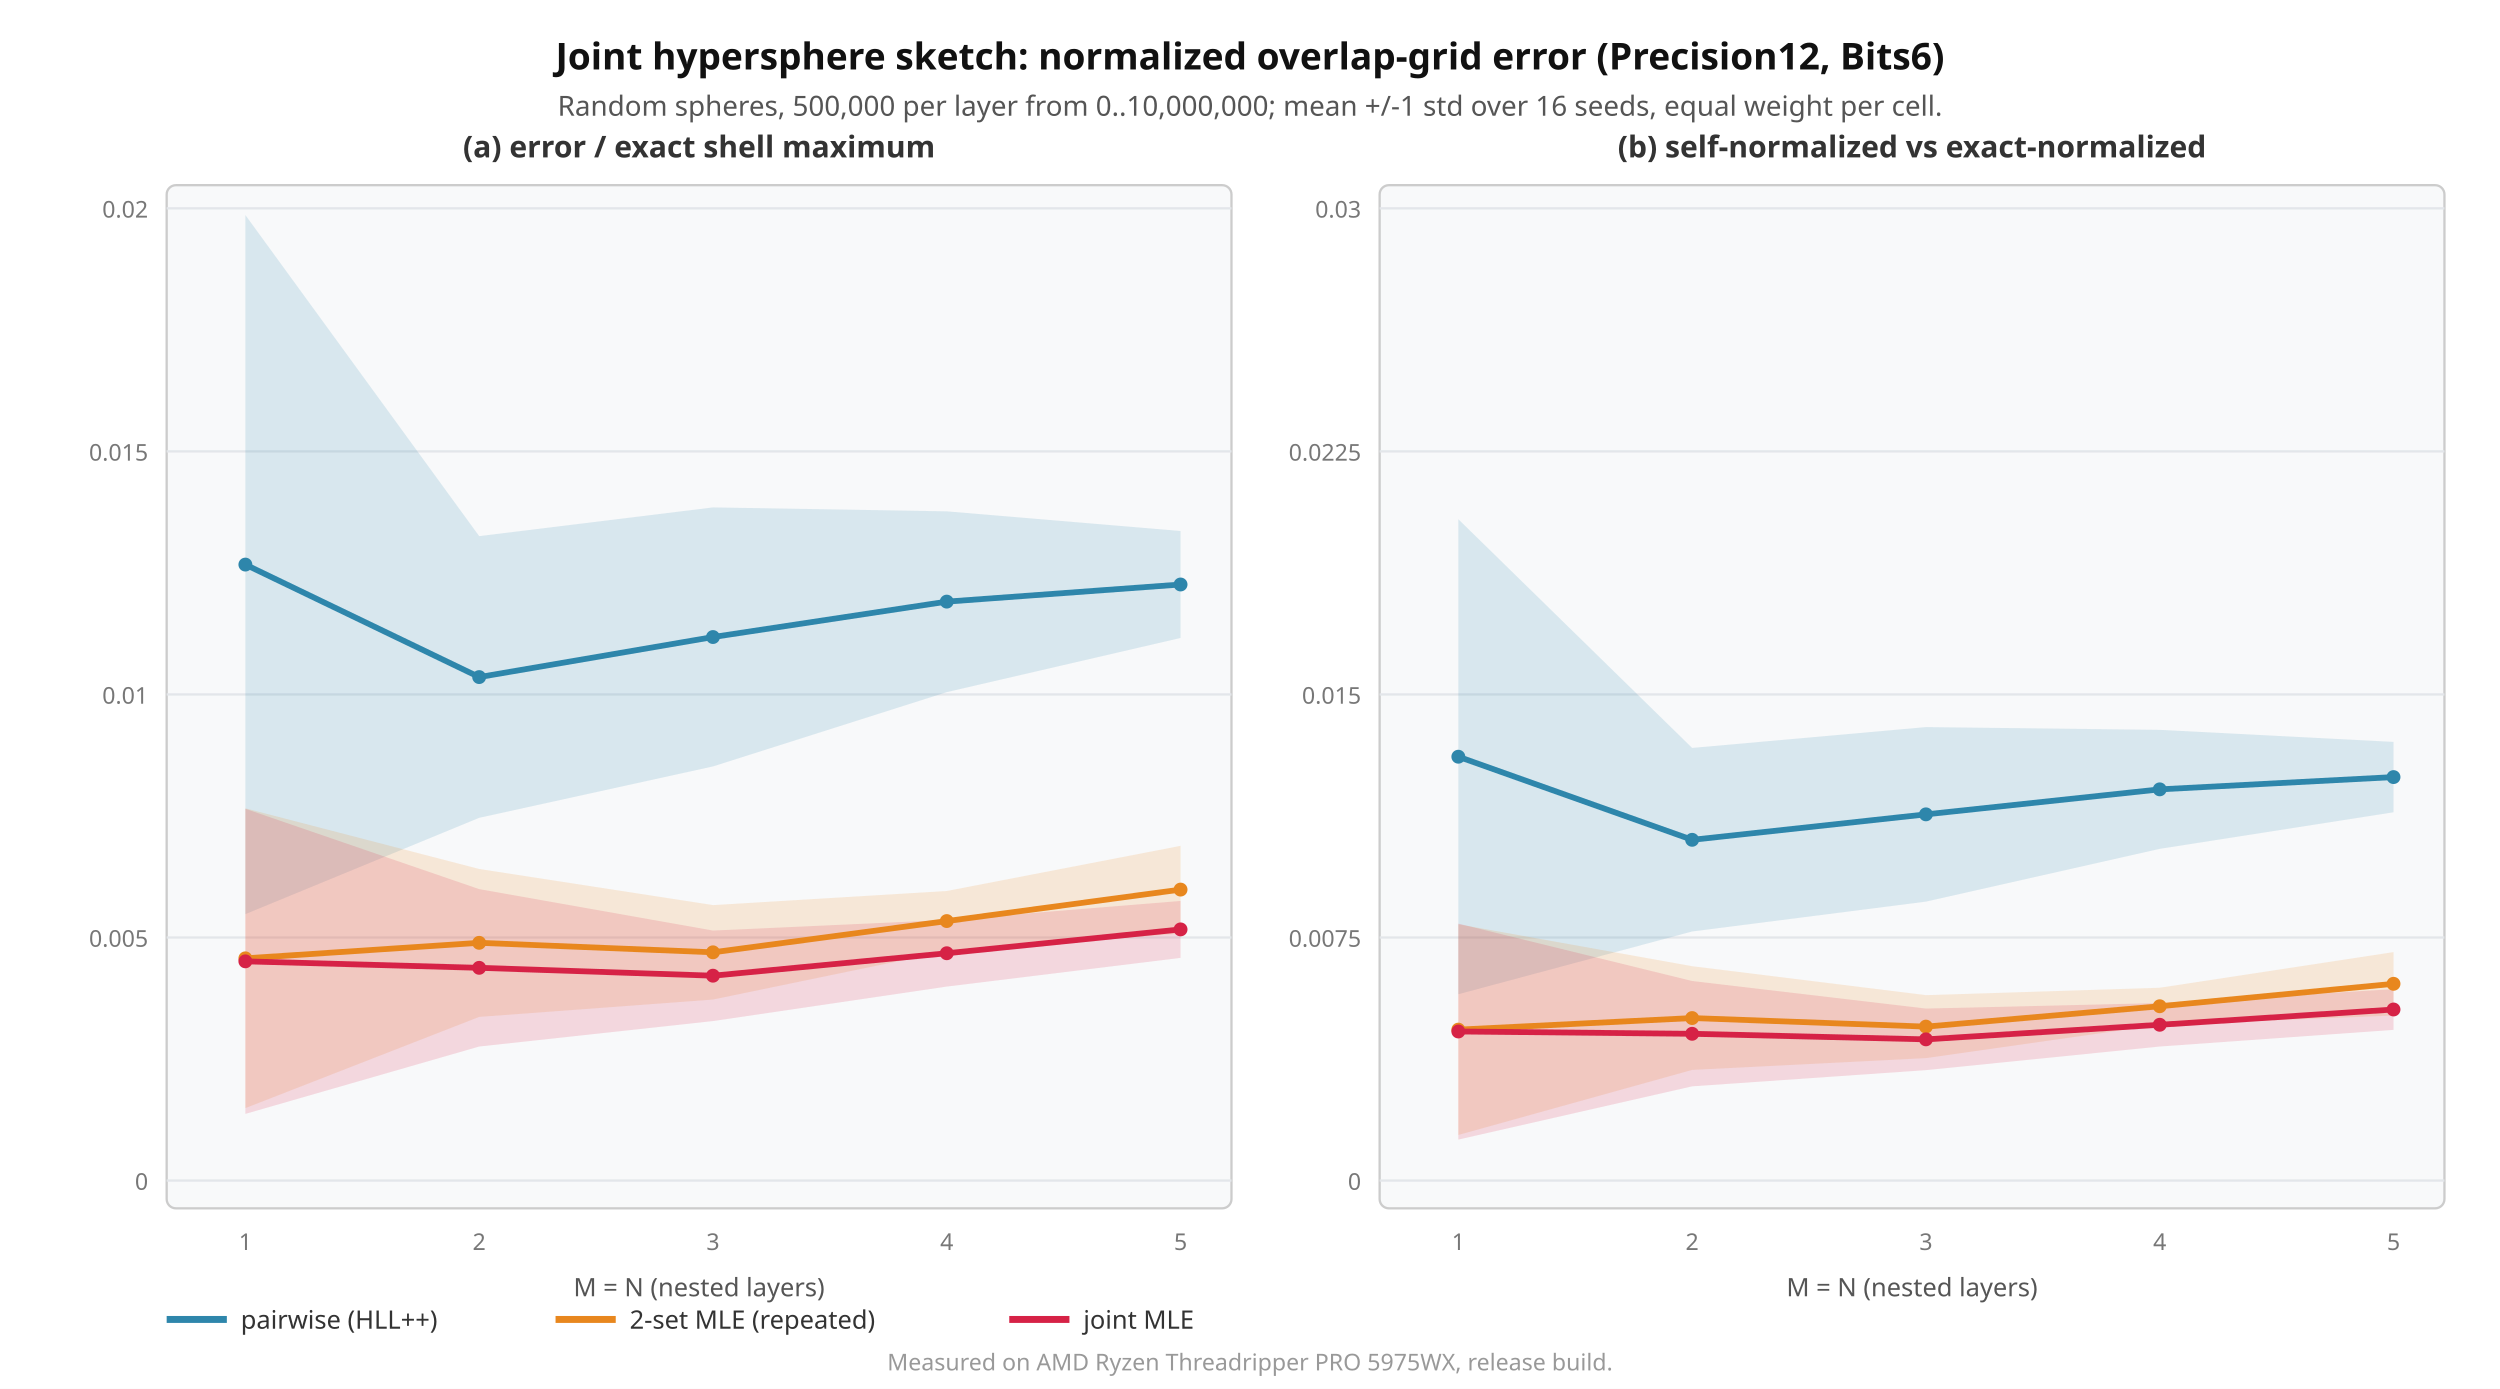
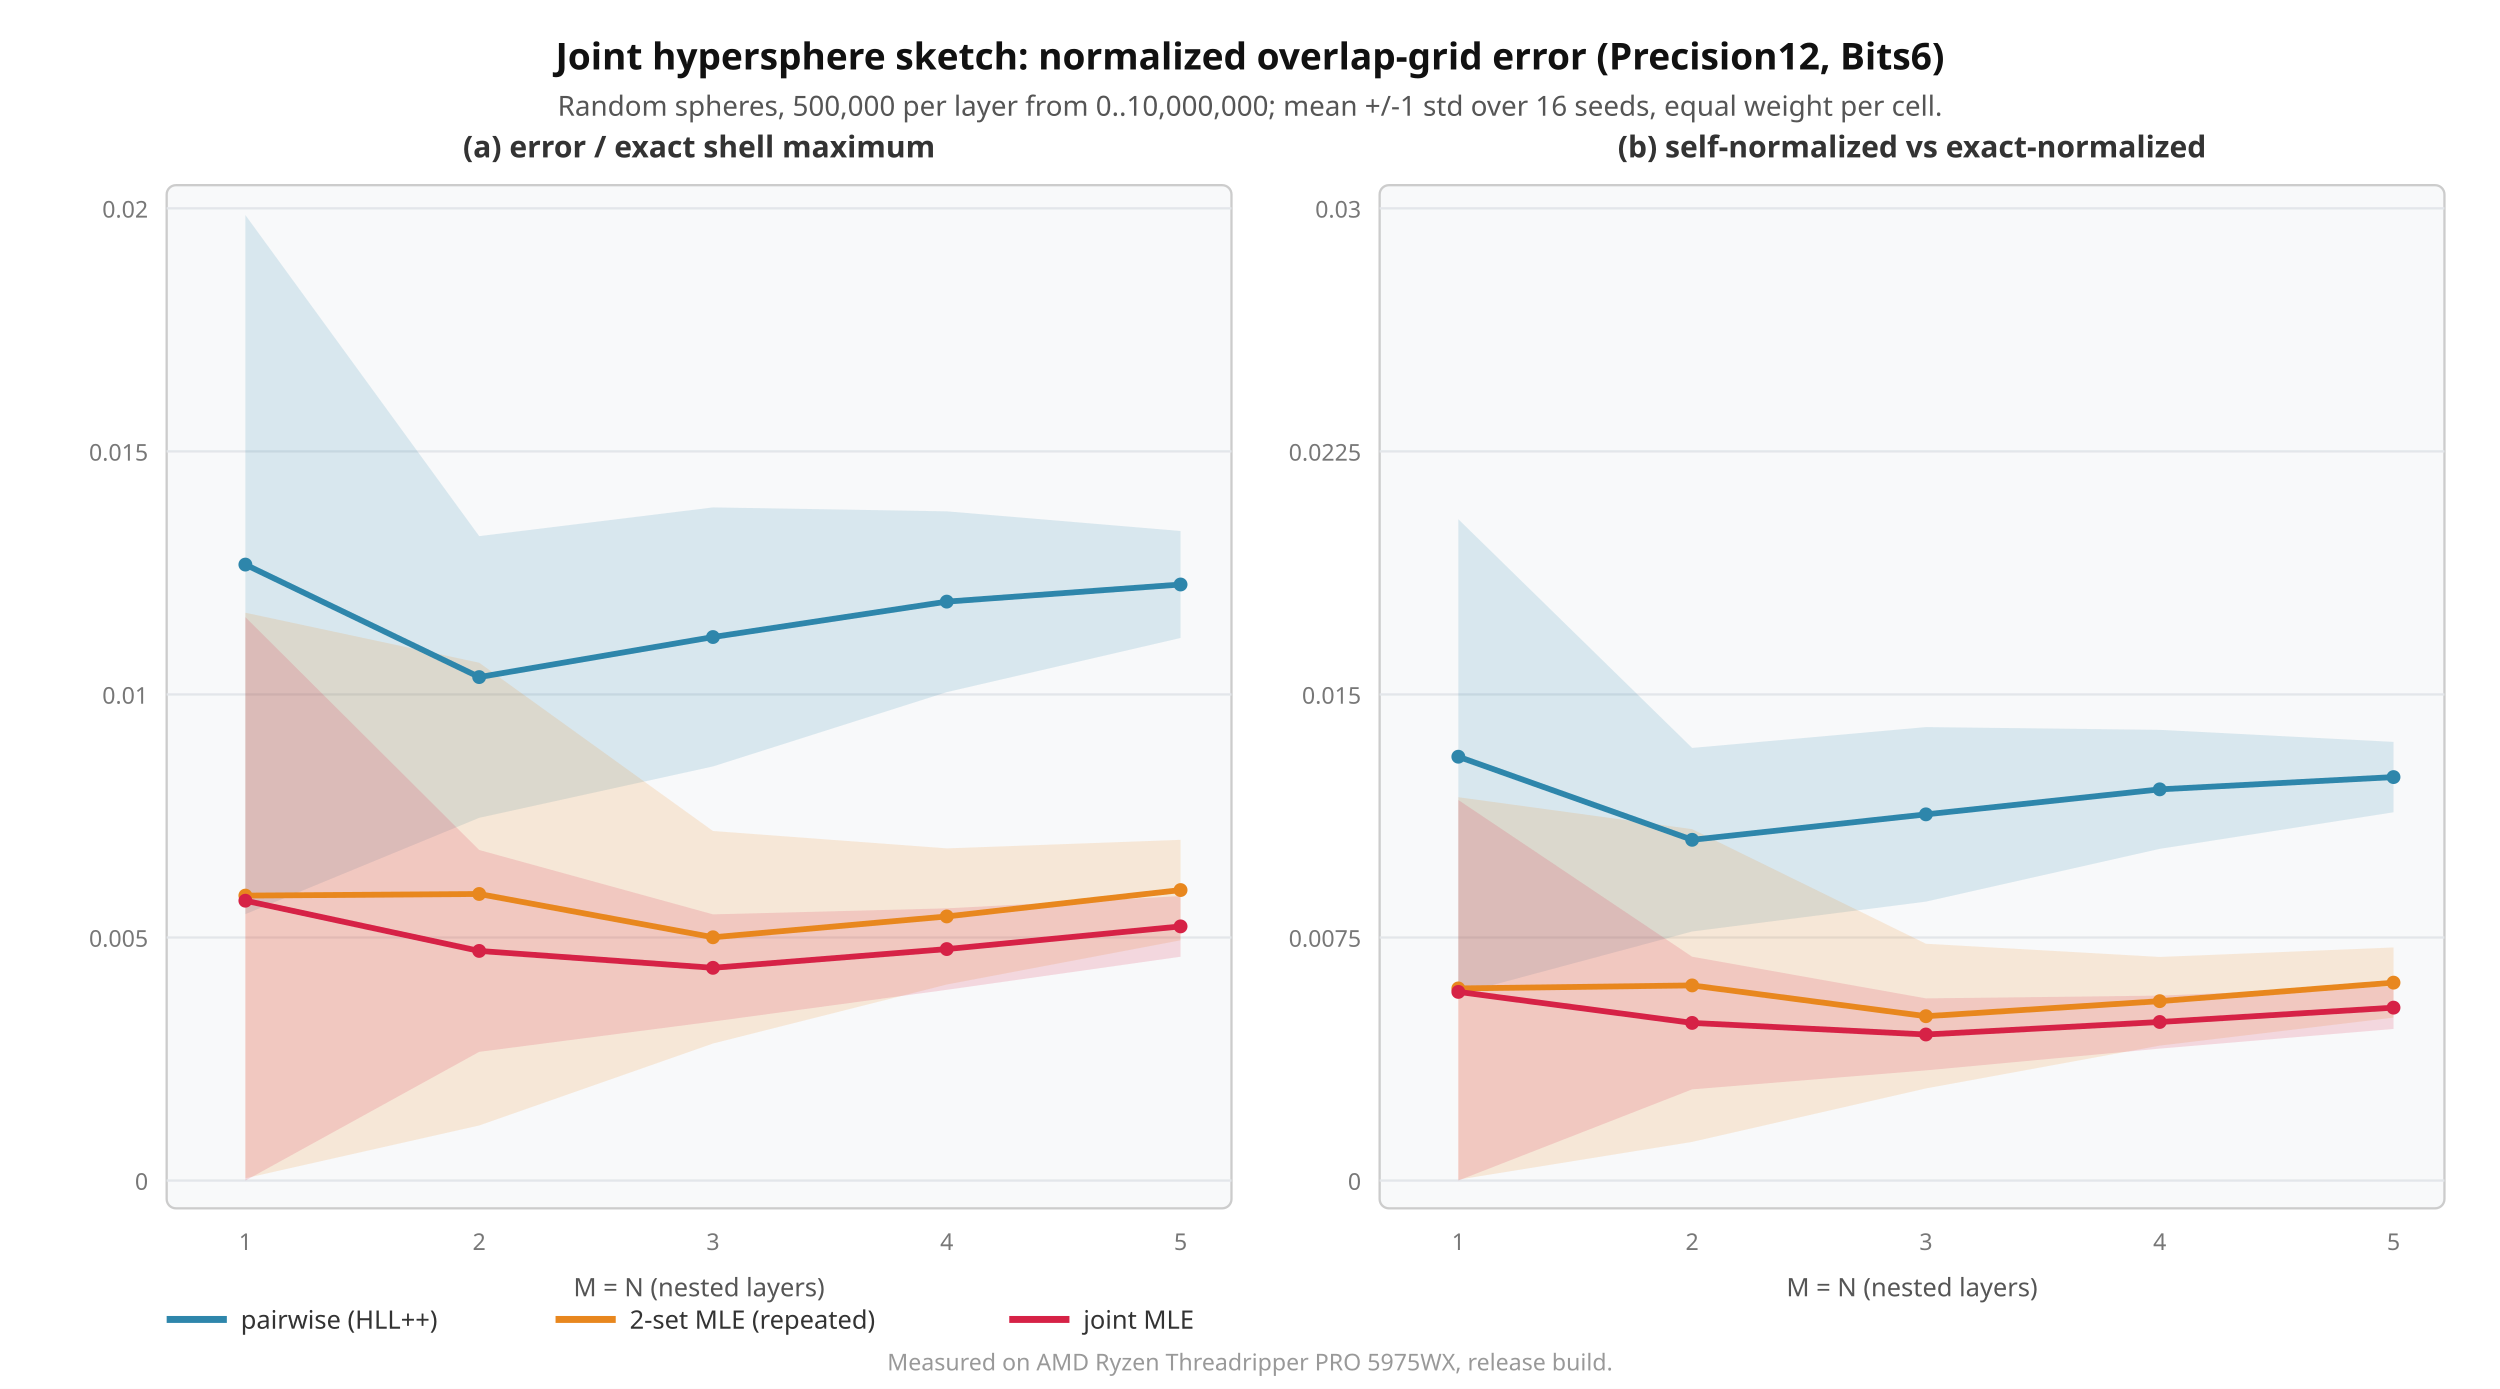
<svg xmlns="http://www.w3.org/2000/svg" width="1080" height="600" viewBox="0 0 1080 600">
  <rect x="0" y="0" width="1080" height="600" fill="#FFFFFF" />
  <text x="540" y="30" font-family="sans-serif" font-size="16" fill="#111" text-anchor="middle" font-weight="bold">Joint hypersphere sketch: normalized overlap-grid error (Precision12, Bits6)</text>
  <text x="540" y="50" font-family="sans-serif" font-size="12" fill="#555" text-anchor="middle" font-weight="normal">Random spheres, 500,000 per layer from 0..10,000,000; mean +/-1 std over 16 seeds, equal weight per cell.</text>
  <rect x="72" y="80" width="460" height="442" fill="#F8F9FA" stroke="#CCC" stroke-width="1" rx="4" />
  <text x="302" y="68" font-family="sans-serif" font-size="13" fill="#333" text-anchor="middle" font-weight="bold">(a) error / exact shell maximum</text>
  <line x1="72" y1="510.0" x2="532" y2="510.0" stroke="#E3E6EA" stroke-width="1" />
  <text x="64" y="514.0" font-family="sans-serif" font-size="10" fill="#777" text-anchor="end" font-weight="normal">0</text>
  <line x1="72" y1="405.0" x2="532" y2="405.0" stroke="#E3E6EA" stroke-width="1" />
  <text x="64" y="409.0" font-family="sans-serif" font-size="10" fill="#777" text-anchor="end" font-weight="normal">0.005</text>
  <line x1="72" y1="300.0" x2="532" y2="300.0" stroke="#E3E6EA" stroke-width="1" />
  <text x="64" y="304.0" font-family="sans-serif" font-size="10" fill="#777" text-anchor="end" font-weight="normal">0.01</text>
  <line x1="72" y1="195.0" x2="532" y2="195.0" stroke="#E3E6EA" stroke-width="1" />
  <text x="64" y="199.0" font-family="sans-serif" font-size="10" fill="#777" text-anchor="end" font-weight="normal">0.015</text>
  <line x1="72" y1="90.0" x2="532" y2="90.0" stroke="#E3E6EA" stroke-width="1" />
  <text x="64" y="94.0" font-family="sans-serif" font-size="10" fill="#777" text-anchor="end" font-weight="normal">0.02</text>
  <text x="106.0" y="540" font-family="sans-serif" font-size="10" fill="#777" text-anchor="middle" font-weight="normal">1</text>
  <text x="207.0" y="540" font-family="sans-serif" font-size="10" fill="#777" text-anchor="middle" font-weight="normal">2</text>
  <text x="308.0" y="540" font-family="sans-serif" font-size="10" fill="#777" text-anchor="middle" font-weight="normal">3</text>
  <text x="409.0" y="540" font-family="sans-serif" font-size="10" fill="#777" text-anchor="middle" font-weight="normal">4</text>
  <text x="510.0" y="540" font-family="sans-serif" font-size="10" fill="#777" text-anchor="middle" font-weight="normal">5</text>
  <text x="302" y="560" font-family="sans-serif" font-size="11" fill="#555" text-anchor="middle" font-weight="normal">M = N (nested layers)</text>
  <polygon points="106.0,92.9 207.0,231.6 308.0,219.2 409.0,220.9 510.0,229.4 510.0,275.6 409.0,299.0 308.0,331.1 207.0,353.3 106.0,394.9" fill="#2E86AB" fill-opacity="0.16" stroke="none" />
-   <polygon points="106.0,349.2 207.0,375.4 308.0,391.0 409.0,384.9 510.0,365.4 510.0,403.3 409.0,410.9 308.0,431.8 207.0,439.3 106.0,478.7" fill="#E8871E" fill-opacity="0.16" stroke="none" />
-   <polygon points="106.0,349.4 207.0,384.1 308.0,402.0 409.0,397.4 510.0,389.2 510.0,413.8 409.0,426.2 308.0,441.1 207.0,452.1 106.0,481.2" fill="#D62246" fill-opacity="0.16" stroke="none" />
+   <polygon points="106.0,264.7 207.0,286.3 308.0,359.0 409.0,366.5 510.0,362.8 510.0,406.2 409.0,425.3 308.0,450.8 207.0,486.2 106.0,509.0" fill="#E8871E" fill-opacity="0.16" stroke="none" />
+   <polygon points="106.0,266.6 207.0,367.2 308.0,395.0 409.0,392.4 510.0,387.1 510.0,413.3 409.0,427.6 308.0,441.3 207.0,454.4 106.0,510.0" fill="#D62246" fill-opacity="0.16" stroke="none" />
  <polyline points="106.0,243.9 207.0,292.5 308.0,275.2 409.0,259.9 510.0,252.5" fill="none" stroke="#2E86AB" stroke-width="2.5" />
  <circle cx="106.0" cy="243.9" r="3" fill="#2E86AB" />
  <circle cx="207.0" cy="292.5" r="3" fill="#2E86AB" />
  <circle cx="308.0" cy="275.2" r="3" fill="#2E86AB" />
  <circle cx="409.0" cy="259.9" r="3" fill="#2E86AB" />
  <circle cx="510.0" cy="252.5" r="3" fill="#2E86AB" />
-   <polyline points="106.0,414.0 207.0,407.3 308.0,411.4 409.0,397.9 510.0,384.3" fill="none" stroke="#E8871E" stroke-width="2.5" />
-   <circle cx="106.0" cy="414.0" r="3" fill="#E8871E" />
-   <circle cx="207.0" cy="407.3" r="3" fill="#E8871E" />
-   <circle cx="308.0" cy="411.4" r="3" fill="#E8871E" />
-   <circle cx="409.0" cy="397.9" r="3" fill="#E8871E" />
-   <circle cx="510.0" cy="384.3" r="3" fill="#E8871E" />
-   <polyline points="106.0,415.3 207.0,418.1 308.0,421.5 409.0,411.8 510.0,401.5" fill="none" stroke="#D62246" stroke-width="2.5" />
-   <circle cx="106.0" cy="415.3" r="3" fill="#D62246" />
-   <circle cx="207.0" cy="418.1" r="3" fill="#D62246" />
-   <circle cx="308.0" cy="421.5" r="3" fill="#D62246" />
-   <circle cx="409.0" cy="411.8" r="3" fill="#D62246" />
-   <circle cx="510.0" cy="401.5" r="3" fill="#D62246" />
+   <polyline points="106.0,386.9 207.0,386.2 308.0,404.9 409.0,395.9 510.0,384.5" fill="none" stroke="#E8871E" stroke-width="2.5" />
+   <circle cx="106.0" cy="386.9" r="3" fill="#E8871E" />
+   <circle cx="207.0" cy="386.2" r="3" fill="#E8871E" />
+   <circle cx="308.0" cy="404.9" r="3" fill="#E8871E" />
+   <circle cx="409.0" cy="395.9" r="3" fill="#E8871E" />
+   <circle cx="510.0" cy="384.5" r="3" fill="#E8871E" />
+   <polyline points="106.0,389.1 207.0,410.8 308.0,418.1 409.0,410.0 510.0,400.2" fill="none" stroke="#D62246" stroke-width="2.5" />
+   <circle cx="106.0" cy="389.1" r="3" fill="#D62246" />
+   <circle cx="207.0" cy="410.8" r="3" fill="#D62246" />
+   <circle cx="308.0" cy="418.1" r="3" fill="#D62246" />
+   <circle cx="409.0" cy="410.0" r="3" fill="#D62246" />
+   <circle cx="510.0" cy="400.2" r="3" fill="#D62246" />
  <rect x="596" y="80" width="460" height="442" fill="#F8F9FA" stroke="#CCC" stroke-width="1" rx="4" />
  <text x="826" y="68" font-family="sans-serif" font-size="13" fill="#333" text-anchor="middle" font-weight="bold">(b) self-normalized vs exact-normalized</text>
  <line x1="596" y1="510.0" x2="1056" y2="510.0" stroke="#E3E6EA" stroke-width="1" />
  <text x="588" y="514.0" font-family="sans-serif" font-size="10" fill="#777" text-anchor="end" font-weight="normal">0</text>
  <line x1="596" y1="405.0" x2="1056" y2="405.0" stroke="#E3E6EA" stroke-width="1" />
  <text x="588" y="409.0" font-family="sans-serif" font-size="10" fill="#777" text-anchor="end" font-weight="normal">0.0075</text>
  <line x1="596" y1="300.0" x2="1056" y2="300.0" stroke="#E3E6EA" stroke-width="1" />
  <text x="588" y="304.0" font-family="sans-serif" font-size="10" fill="#777" text-anchor="end" font-weight="normal">0.015</text>
  <line x1="596" y1="195.0" x2="1056" y2="195.0" stroke="#E3E6EA" stroke-width="1" />
  <text x="588" y="199.0" font-family="sans-serif" font-size="10" fill="#777" text-anchor="end" font-weight="normal">0.0225</text>
  <line x1="596" y1="90.0" x2="1056" y2="90.0" stroke="#E3E6EA" stroke-width="1" />
  <text x="588" y="94.0" font-family="sans-serif" font-size="10" fill="#777" text-anchor="end" font-weight="normal">0.03</text>
  <text x="630.0" y="540" font-family="sans-serif" font-size="10" fill="#777" text-anchor="middle" font-weight="normal">1</text>
  <text x="731.0" y="540" font-family="sans-serif" font-size="10" fill="#777" text-anchor="middle" font-weight="normal">2</text>
  <text x="832.0" y="540" font-family="sans-serif" font-size="10" fill="#777" text-anchor="middle" font-weight="normal">3</text>
  <text x="933.0" y="540" font-family="sans-serif" font-size="10" fill="#777" text-anchor="middle" font-weight="normal">4</text>
  <text x="1034.0" y="540" font-family="sans-serif" font-size="10" fill="#777" text-anchor="middle" font-weight="normal">5</text>
  <text x="826" y="560" font-family="sans-serif" font-size="11" fill="#555" text-anchor="middle" font-weight="normal">M = N (nested layers)</text>
  <polygon points="630.0,224.3 731.0,323.1 832.0,314.1 933.0,315.3 1034.0,320.5 1034.0,350.9 933.0,366.7 832.0,389.5 731.0,402.4 630.0,429.5" fill="#2E86AB" fill-opacity="0.16" stroke="none" />
-   <polygon points="630.0,399.3 731.0,417.4 832.0,429.9 933.0,426.7 1034.0,411.3 1034.0,438.7 933.0,442.7 832.0,457.1 731.0,462.2 630.0,490.3" fill="#E8871E" fill-opacity="0.16" stroke="none" />
-   <polygon points="630.0,399.0 731.0,423.8 832.0,435.7 933.0,433.3 1034.0,427.3 1034.0,444.9 933.0,452.1 832.0,462.3 731.0,469.3 630.0,492.3" fill="#D62246" fill-opacity="0.16" stroke="none" />
+   <polygon points="630.0,344.4 731.0,358.2 832.0,407.7 933.0,413.4 1034.0,409.3 1034.0,439.6 933.0,451.7 832.0,470.2 731.0,493.3 630.0,509.6" fill="#E8871E" fill-opacity="0.16" stroke="none" />
+   <polygon points="630.0,345.6 731.0,413.3 832.0,431.3 933.0,430.1 1034.0,426.1 1034.0,444.5 933.0,453.0 832.0,462.4 731.0,470.6 630.0,510.0" fill="#D62246" fill-opacity="0.16" stroke="none" />
  <polyline points="630.0,326.9 731.0,362.8 832.0,351.8 933.0,341.0 1034.0,335.7" fill="none" stroke="#2E86AB" stroke-width="2.5" />
  <circle cx="630.0" cy="326.9" r="3" fill="#2E86AB" />
  <circle cx="731.0" cy="362.8" r="3" fill="#2E86AB" />
  <circle cx="832.0" cy="351.8" r="3" fill="#2E86AB" />
  <circle cx="933.0" cy="341.0" r="3" fill="#2E86AB" />
  <circle cx="1034.0" cy="335.7" r="3" fill="#2E86AB" />
-   <polyline points="630.0,444.8 731.0,439.8 832.0,443.5 933.0,434.7 1034.0,425.0" fill="none" stroke="#E8871E" stroke-width="2.5" />
-   <circle cx="630.0" cy="444.8" r="3" fill="#E8871E" />
-   <circle cx="731.0" cy="439.8" r="3" fill="#E8871E" />
-   <circle cx="832.0" cy="443.5" r="3" fill="#E8871E" />
-   <circle cx="933.0" cy="434.7" r="3" fill="#E8871E" />
-   <circle cx="1034.0" cy="425.0" r="3" fill="#E8871E" />
-   <polyline points="630.0,445.6 731.0,446.6 832.0,449.0 933.0,442.7 1034.0,436.1" fill="none" stroke="#D62246" stroke-width="2.5" />
-   <circle cx="630.0" cy="445.6" r="3" fill="#D62246" />
-   <circle cx="731.0" cy="446.6" r="3" fill="#D62246" />
-   <circle cx="832.0" cy="449.0" r="3" fill="#D62246" />
-   <circle cx="933.0" cy="442.7" r="3" fill="#D62246" />
-   <circle cx="1034.0" cy="436.1" r="3" fill="#D62246" />
+   <polyline points="630.0,427.0 731.0,425.7 832.0,439.0 933.0,432.5 1034.0,424.5" fill="none" stroke="#E8871E" stroke-width="2.5" />
+   <circle cx="630.0" cy="427.0" r="3" fill="#E8871E" />
+   <circle cx="731.0" cy="425.7" r="3" fill="#E8871E" />
+   <circle cx="832.0" cy="439.0" r="3" fill="#E8871E" />
+   <circle cx="933.0" cy="432.5" r="3" fill="#E8871E" />
+   <circle cx="1034.0" cy="424.5" r="3" fill="#E8871E" />
+   <polyline points="630.0,428.5 731.0,441.9 832.0,446.9 933.0,441.5 1034.0,435.3" fill="none" stroke="#D62246" stroke-width="2.5" />
+   <circle cx="630.0" cy="428.5" r="3" fill="#D62246" />
+   <circle cx="731.0" cy="441.9" r="3" fill="#D62246" />
+   <circle cx="832.0" cy="446.9" r="3" fill="#D62246" />
+   <circle cx="933.0" cy="441.5" r="3" fill="#D62246" />
+   <circle cx="1034.0" cy="435.3" r="3" fill="#D62246" />
  <line x1="72" y1="570" x2="98" y2="570" stroke="#2E86AB" stroke-width="3" />
  <text x="104" y="574" font-family="sans-serif" font-size="11" fill="#333" text-anchor="start" font-weight="normal">pairwise (HLL++)</text>
  <line x1="240" y1="570" x2="266" y2="570" stroke="#E8871E" stroke-width="3" />
  <text x="272" y="574" font-family="sans-serif" font-size="11" fill="#333" text-anchor="start" font-weight="normal">2-set MLE (repeated)</text>
  <line x1="436" y1="570" x2="462" y2="570" stroke="#D62246" stroke-width="3" />
  <text x="468" y="574" font-family="sans-serif" font-size="11" fill="#333" text-anchor="start" font-weight="normal">joint MLE</text>
  <text x="540" y="592" font-family="sans-serif" font-size="10" fill="#999" text-anchor="middle" font-weight="normal">Measured on AMD Ryzen Threadripper PRO 5975WX, release build.</text>
</svg>
